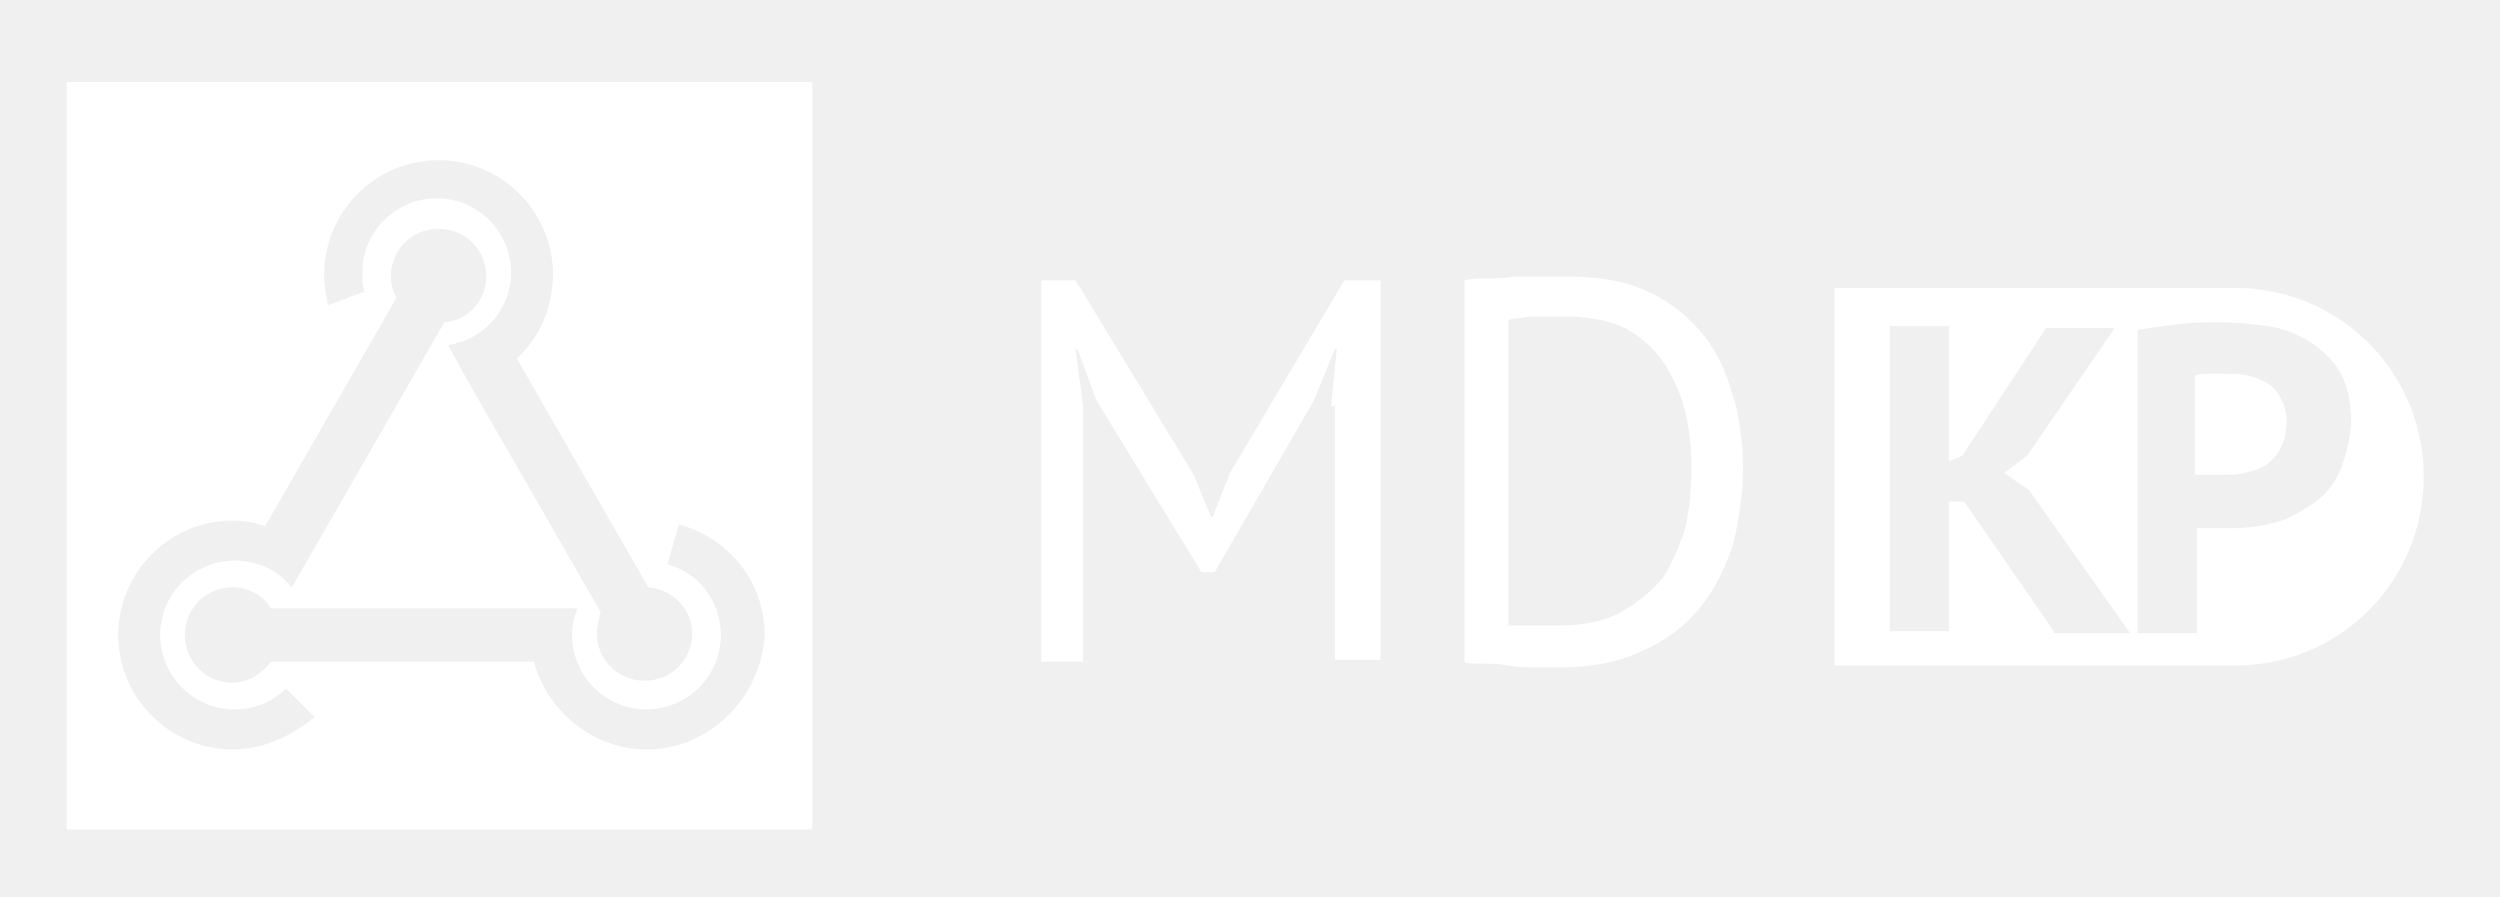
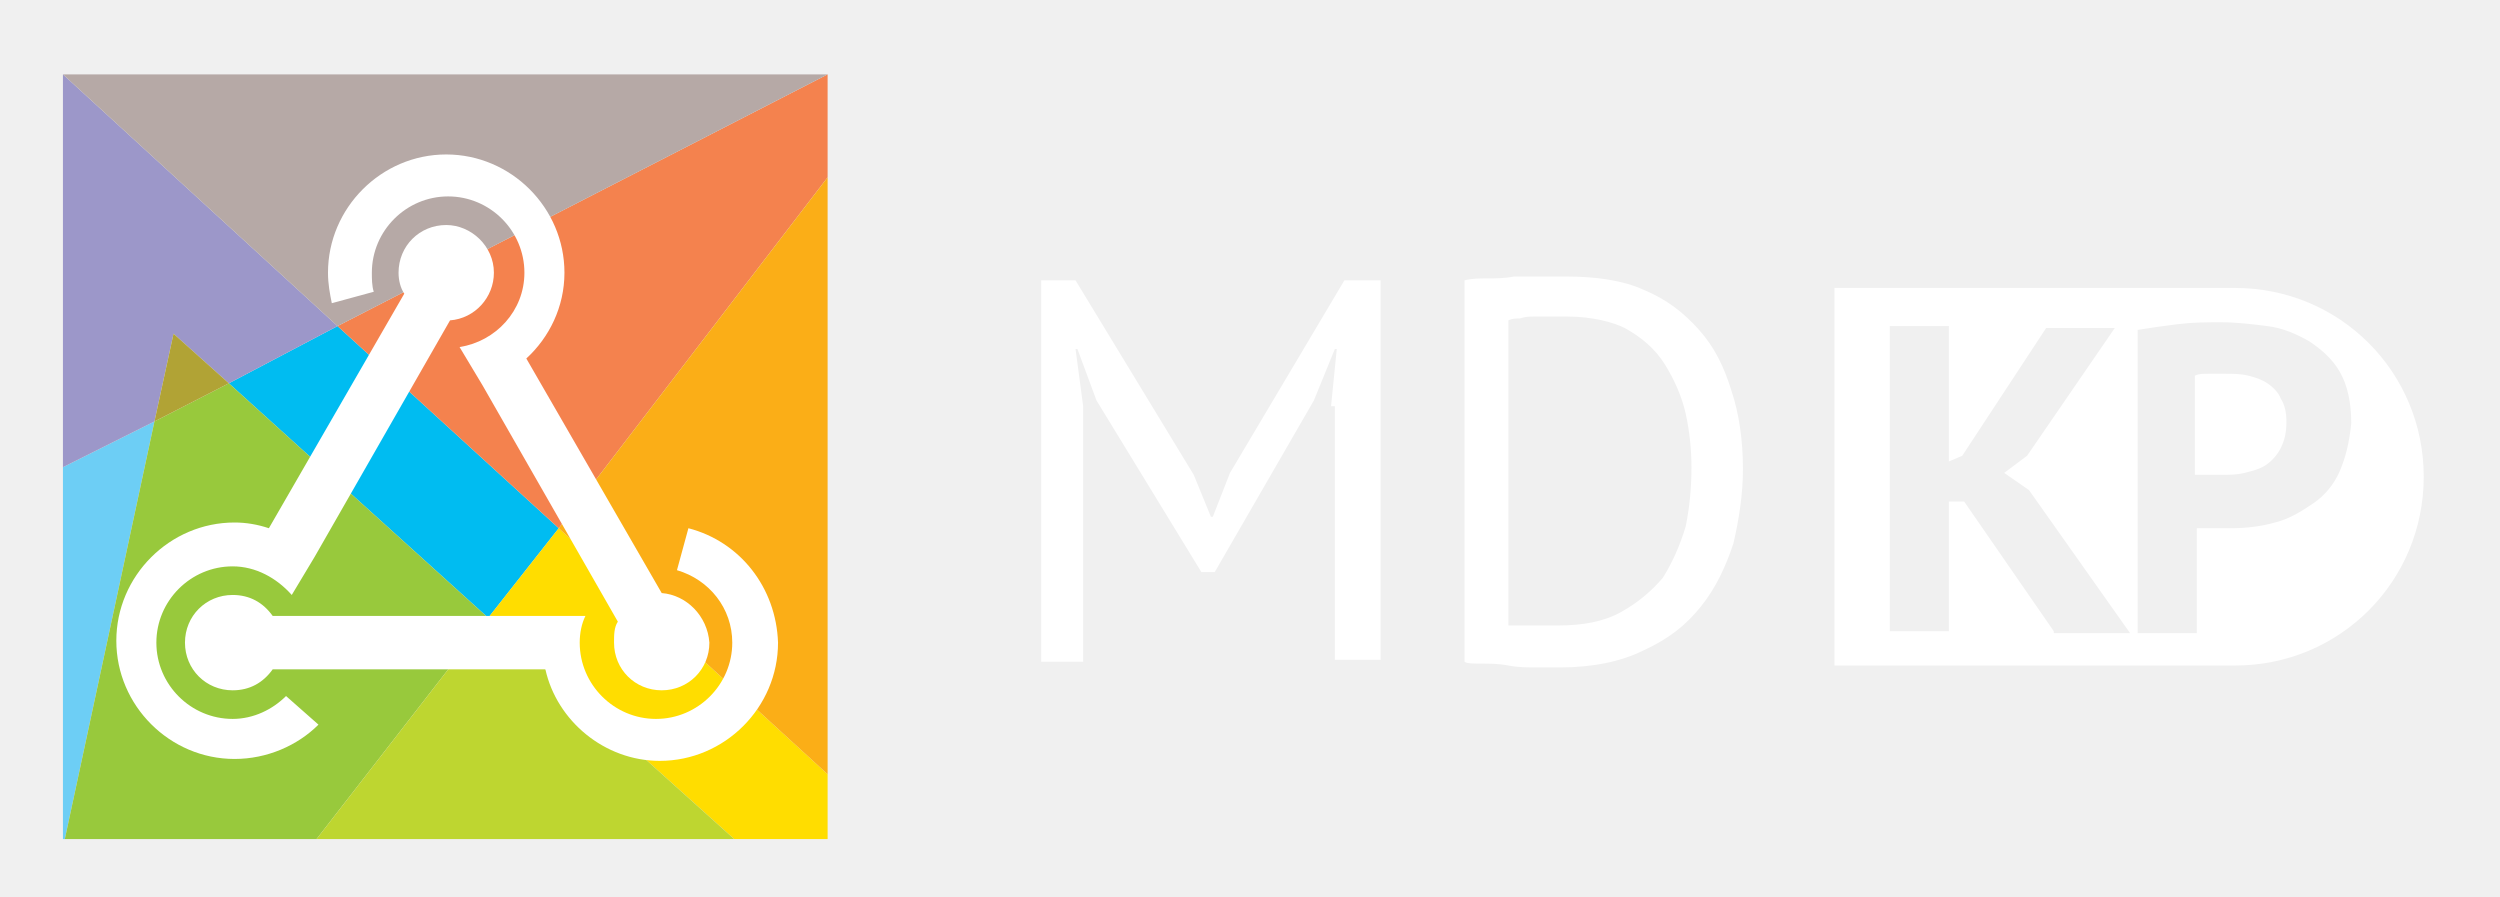
<svg xmlns="http://www.w3.org/2000/svg" version="1.1" id="Layer_1" x="0px" y="0px" viewBox="0 0 131.1 47" style="enable-background:new 0 0 131.1 47;" xml:space="preserve">
  <style type="text/css">
	.st0{fill:#FFFFFF;}
+ 	.st1{fill:#6DCEF5;}
+ 	.st2{fill:#00BCF1;}
+ 	.st3{fill:#F69451;}
+ 	.st4{fill:#F4824E;}
+ 	.st5{fill:#9C97C9;}
+ 	.st6{fill:#B6A9A6;}
+ 	.st7{fill:#FFDD00;}
+ 	.st8{fill:#FBAE17;}
+ 	.st9{fill:#A5CD39;}
+ 	.st10{fill:#98C93C;}
+ 	.st11{fill:#B1A335;}
+ 	.st12{fill:#BED630;}
</style>
  <g>
    <g>
-       <path class="st0" d="M3.5,4.3v19.6v19.6h39.1V4.3H3.5z M23,8.4c3.3,0,6,2.7,6,6c0,1.7-0.7,3.3-1.9,4.4l6.9,12    c1.3,0.1,2.3,1.2,2.3,2.4c0,1.4-1.1,2.5-2.5,2.5c-1.4,0-2.5-1.1-2.5-2.5c0-0.4,0.1-0.7,0.2-1.1l-6.9-12l-1.1-2    c1.9-0.3,3.3-1.9,3.3-3.8c0-2.1-1.7-3.9-3.9-3.9c-2.1,0-3.9,1.7-3.9,3.9c0,0.3,0,0.7,0.1,1L17.2,16c-0.1-0.5-0.2-1-0.2-1.6    C17,11.1,19.7,8.4,23,8.4z M12.2,39.3c-3.3,0-6-2.7-6-6s2.7-6,6-6c0.6,0,1.2,0.1,1.7,0.3l6.9-12c-0.2-0.3-0.3-0.7-0.3-1.1    c0-1.4,1.1-2.5,2.5-2.5c1.4,0,2.5,1.1,2.5,2.5c0,1.3-1,2.3-2.2,2.4l-6.9,12l-1.1,1.9c-0.7-0.9-1.8-1.4-3-1.4    c-2.1,0-3.9,1.7-3.9,3.9c0,2.1,1.7,3.9,3.9,3.9c1.1,0,2-0.4,2.7-1.1l1.5,1.5C15.3,38.6,13.8,39.3,12.2,39.3z M33.9,39.3    c-2.8,0-5.2-2-5.9-4.6H14.2c-0.4,0.6-1.2,1.1-2,1.1c-1.4,0-2.5-1.1-2.5-2.5c0-1.4,1.1-2.5,2.5-2.5c0.8,0,1.6,0.4,2,1.1H28h2.3    c-0.2,0.4-0.3,0.9-0.3,1.4c0,2.1,1.7,3.9,3.9,3.9c2.1,0,3.9-1.7,3.9-3.9c0-1.8-1.2-3.3-2.8-3.7l0.6-2.1c2.6,0.7,4.5,3,4.5,5.8    C39.9,36.6,37.2,39.3,33.9,39.3z" />
-     </g>
-     <g>
      <g>
-         <path class="st0" d="M118.9,20.1c-0.3-0.2-0.6-0.3-1-0.4c-0.4-0.1-0.8-0.1-1.2-0.1c-0.3,0-0.6,0-0.9,0c-0.3,0-0.5,0-0.7,0.1v5.2     c0.1,0,0.2,0,0.3,0c0.1,0,0.3,0,0.4,0c0.1,0,0.3,0,0.4,0s0.2,0,0.3,0c0.4,0,0.8,0,1.2-0.1c0.4-0.1,0.8-0.2,1.1-0.4     c0.3-0.2,0.6-0.5,0.8-0.9c0.2-0.4,0.3-0.8,0.3-1.4c0-0.5-0.1-0.9-0.3-1.2C119.5,20.6,119.2,20.3,118.9,20.1z" />
-         <path class="st0" d="M117.2,15.1C117.2,15.1,117.2,15.1,117.2,15.1L117.2,15.1h-21v4.9v14.9l0,0h21v0c0,0,0,0,0,0     c5.5,0,9.9-4.4,9.9-9.9S122.7,15.1,117.2,15.1z M107.7,33.1l-4.7-6.8h-0.8v6.8h-3.1V17.1h3.1v7.1l0.7-0.3l4.4-6.7h3.6l-4.6,6.7     l-1.2,0.9l1.3,0.9l5.3,7.5H107.7z M122.7,24.7c-0.3,0.7-0.8,1.3-1.4,1.7c-0.6,0.4-1.2,0.8-2,1c-0.7,0.2-1.5,0.3-2.3,0.3     c-0.1,0-0.2,0-0.4,0c-0.2,0-0.3,0-0.5,0c-0.2,0-0.4,0-0.5,0c-0.2,0-0.3,0-0.4,0v5.5h-3.1V17.3c0.6-0.1,1.3-0.2,2.1-0.3     c0.8-0.1,1.5-0.1,2.3-0.1c0.8,0,1.6,0.1,2.4,0.2c0.8,0.1,1.5,0.4,2.2,0.8c0.6,0.4,1.2,0.9,1.6,1.6c0.4,0.7,0.6,1.6,0.6,2.7     C123.2,23.2,123,24,122.7,24.7z" />
+         <path class="st0" d="M118.9,20.1c-0.3-0.2-0.6-0.3-1-0.4s-0.8-0.1-1.2-0.1c-0.3,0-0.6,0-0.9,0s-0.5,0-0.7,0.1v5.2     c0.1,0,0.2,0,0.3,0c0.1,0,0.3,0,0.4,0s0.3,0,0.4,0s0.2,0,0.3,0c0.4,0,0.8,0,1.2-0.1c0.4-0.1,0.8-0.2,1.1-0.4     c0.3-0.2,0.6-0.5,0.8-0.9c0.2-0.4,0.3-0.8,0.3-1.4c0-0.5-0.1-0.9-0.3-1.2C119.5,20.6,119.2,20.3,118.9,20.1z" />
+         <path class="st0" d="M117.2,15.1L117.2,15.1L117.2,15.1h-21V20v14.9l0,0h21l0,0l0,0c5.5,0,9.9-4.4,9.9-9.9S122.7,15.1,117.2,15.1     z M107.7,33.1l-4.7-6.8h-0.8v6.8h-3.1v-16h3.1v7.1l0.7-0.3l4.4-6.7h3.6l-4.6,6.7l-1.2,0.9l1.3,0.9l5.3,7.5h-4V33.1z M122.7,24.7     c-0.3,0.7-0.8,1.3-1.4,1.7c-0.6,0.4-1.2,0.8-2,1c-0.7,0.2-1.5,0.3-2.3,0.3c-0.1,0-0.2,0-0.4,0c-0.2,0-0.3,0-0.5,0s-0.4,0-0.5,0     c-0.2,0-0.3,0-0.4,0v5.5h-3.1V17.3c0.6-0.1,1.3-0.2,2.1-0.3c0.8-0.1,1.5-0.1,2.3-0.1s1.6,0.1,2.4,0.2s1.5,0.4,2.2,0.8     c0.6,0.4,1.2,0.9,1.6,1.6s0.6,1.6,0.6,2.7C123.2,23.2,123,24,122.7,24.7z" />
      </g>
      <g>
-         <path class="st0" d="M69.8,21.3l0.3-3H70L68.9,21l-5.2,9H63l-5.5-9l-1-2.7h-0.1l0.4,3v13.4h-2.2V14.7h1.8l6.2,10.2l0.9,2.2h0.1     l0.9-2.3l6-10.1h1.9v19.9h-2.4V21.3z" />
-         <path class="st0" d="M76.8,14.7c0.4-0.1,0.8-0.1,1.2-0.1c0.4,0,0.9,0,1.4-0.1c0.5,0,1,0,1.4,0s0.9,0,1.3,0c1.6,0,3,0.2,4.1,0.7     c1.2,0.5,2.1,1.2,2.9,2.1c0.8,0.9,1.3,1.9,1.7,3.2c0.4,1.2,0.6,2.6,0.6,4.1c0,1.3-0.2,2.6-0.5,3.9c-0.4,1.2-0.9,2.3-1.7,3.3     c-0.8,1-1.7,1.7-3,2.3c-1.2,0.6-2.7,0.9-4.4,0.9c-0.3,0-0.7,0-1.2,0s-1,0-1.5-0.1s-1-0.1-1.4-0.1c-0.4,0-0.8,0-0.9-0.1V14.7z      M82.2,16.6c-0.2,0-0.5,0-0.8,0c-0.3,0-0.6,0-0.9,0c-0.3,0-0.5,0-0.8,0.1c-0.2,0-0.4,0-0.6,0.1v16c0.1,0,0.3,0,0.5,0     c0.3,0,0.5,0,0.8,0s0.6,0,0.8,0c0.3,0,0.4,0,0.5,0c1.3,0,2.4-0.2,3.3-0.7c0.9-0.5,1.6-1.1,2.2-1.8c0.5-0.8,0.9-1.7,1.2-2.7     c0.2-1,0.3-2,0.3-3.1c0-0.9-0.1-1.9-0.3-2.8c-0.2-0.9-0.6-1.8-1.1-2.6c-0.5-0.8-1.2-1.4-2.1-1.9C84.6,16.9,83.5,16.6,82.2,16.6z" />
+         <path class="st0" d="M69.8,21.3l0.3-3H70L68.9,21l-5.2,9H63l-5.5-9l-1-2.7h-0.1l0.4,3v13.4h-2.2v-20h1.8l6.2,10.2l0.9,2.2h0.1     l0.9-2.3l6-10.1h1.9v19.9H70V21.3H69.8z" />
+         <path class="st0" d="M76.8,14.7c0.4-0.1,0.8-0.1,1.2-0.1c0.4,0,0.9,0,1.4-0.1c0.5,0,1,0,1.4,0s0.9,0,1.3,0c1.6,0,3,0.2,4.1,0.7     c1.2,0.5,2.1,1.2,2.9,2.1s1.3,1.9,1.7,3.2c0.4,1.2,0.6,2.6,0.6,4.1c0,1.3-0.2,2.6-0.5,3.9c-0.4,1.2-0.9,2.3-1.7,3.3     c-0.8,1-1.7,1.7-3,2.3C85,34.7,83.5,35,81.8,35c-0.3,0-0.7,0-1.2,0s-1,0-1.5-0.1s-1-0.1-1.4-0.1s-0.8,0-0.9-0.1V14.7z M82.2,16.6     c-0.2,0-0.5,0-0.8,0s-0.6,0-0.9,0s-0.5,0-0.8,0.1c-0.2,0-0.4,0-0.6,0.1v16c0.1,0,0.3,0,0.5,0c0.3,0,0.5,0,0.8,0s0.6,0,0.8,0     c0.3,0,0.4,0,0.5,0c1.3,0,2.4-0.2,3.3-0.7s1.6-1.1,2.2-1.8c0.5-0.8,0.9-1.7,1.2-2.7c0.2-1,0.3-2,0.3-3.1c0-0.9-0.1-1.9-0.3-2.8     c-0.2-0.9-0.6-1.8-1.1-2.6c-0.5-0.8-1.2-1.4-2.1-1.9C84.6,16.9,83.5,16.6,82.2,16.6z" />
      </g>
    </g>
  </g>
+   <g>
+     <g>
+       <polygon class="st1" points="3.3,24.5 3.3,44 3.4,44 8.1,22.1   " />
+       <polygon class="st2" points="25.6,32.4 29.3,27.7 17.7,17.1 12,20.1   " />
+       <polygon class="st3" points="3.3,3.9 3.3,3.9 3.3,3.9   " />
+       <polygon class="st4" points="17.7,17.1 29.3,27.7 43.4,9.3 43.4,3.9   " />
+       <polygon class="st5" points="9.1,17.5 12,20.1 17.7,17.1 3.3,3.9 3.3,24.5 8.1,22.1   " />
+       <polygon class="st6" points="43.4,3.9 3.3,3.9 3.3,3.9 17.7,17.1   " />
+       <polygon class="st7" points="25.6,32.4 38.5,44 43.4,44 43.4,40.6 29.3,27.7   " />
+       <polygon class="st8" points="43.4,40.6 43.4,9.3 29.3,27.7   " />
+       <polygon class="st9" points="3.4,44 3.4,44 38.5,44 38.5,44 16.6,44   " />
+       <polygon class="st10" points="25.6,32.4 12,20.1 8.1,22.1 3.4,44 16.6,44   " />
+       <polygon class="st11" points="8.1,22.1 12,20.1 9.1,17.5   " />
+       <polygon class="st12" points="16.6,44 38.5,44 25.6,32.4   " />
+     </g>
+     <g>
+       <path class="st0" d="M23.4,11.8c-1.4,0-2.5,1.1-2.5,2.5c0,0.4,0.1,0.8,0.3,1.1l-7.1,12.3c-0.6-0.2-1.2-0.3-1.8-0.3    c-3.4,0-6.2,2.8-6.2,6.2c0,3.4,2.8,6.2,6.2,6.2c1.7,0,3.3-0.7,4.4-1.8L15,36.5c-0.7,0.7-1.7,1.2-2.8,1.2c-2.2,0-4-1.8-4-4    c0-2.2,1.8-4,4-4c1.2,0,2.3,0.6,3.1,1.5l1.2-2l7.1-12.4c1.3-0.1,2.3-1.2,2.3-2.5C25.9,12.9,24.7,11.8,23.4,11.8z" />
+       <path class="st0" d="M34.7,31.1l-7.1-12.3c1.2-1.1,2-2.7,2-4.5c0-3.4-2.8-6.2-6.2-6.2c-3.4,0-6.2,2.8-6.2,6.2    c0,0.6,0.1,1.1,0.2,1.6l2.2-0.6c-0.1-0.3-0.1-0.7-0.1-1c0-2.2,1.8-4,4-4c2.2,0,4,1.8,4,4c0,2-1.5,3.6-3.4,3.9l1.2,2l7.1,12.4    c-0.2,0.3-0.2,0.7-0.2,1.1c0,1.4,1.1,2.5,2.5,2.5c1.4,0,2.5-1.1,2.5-2.5C37.1,32.3,36,31.2,34.7,31.1z" />
+       <path class="st0" d="M36.1,27.7l-0.6,2.2c1.7,0.5,2.9,2,2.9,3.8c0,2.2-1.8,4-4,4c-2.2,0-4-1.8-4-4c0-0.5,0.1-1,0.3-1.4h-2.3H14.3    c-0.5-0.7-1.2-1.1-2.1-1.1c-1.4,0-2.5,1.1-2.5,2.5c0,1.4,1.1,2.5,2.5,2.5c0.9,0,1.6-0.4,2.1-1.1h14.3c0.6,2.7,3.1,4.8,6,4.8    c3.4,0,6.2-2.8,6.2-6.2C40.7,30.8,38.8,28.4,36.1,27.7z" />
+     </g>
+   </g>
</svg>
